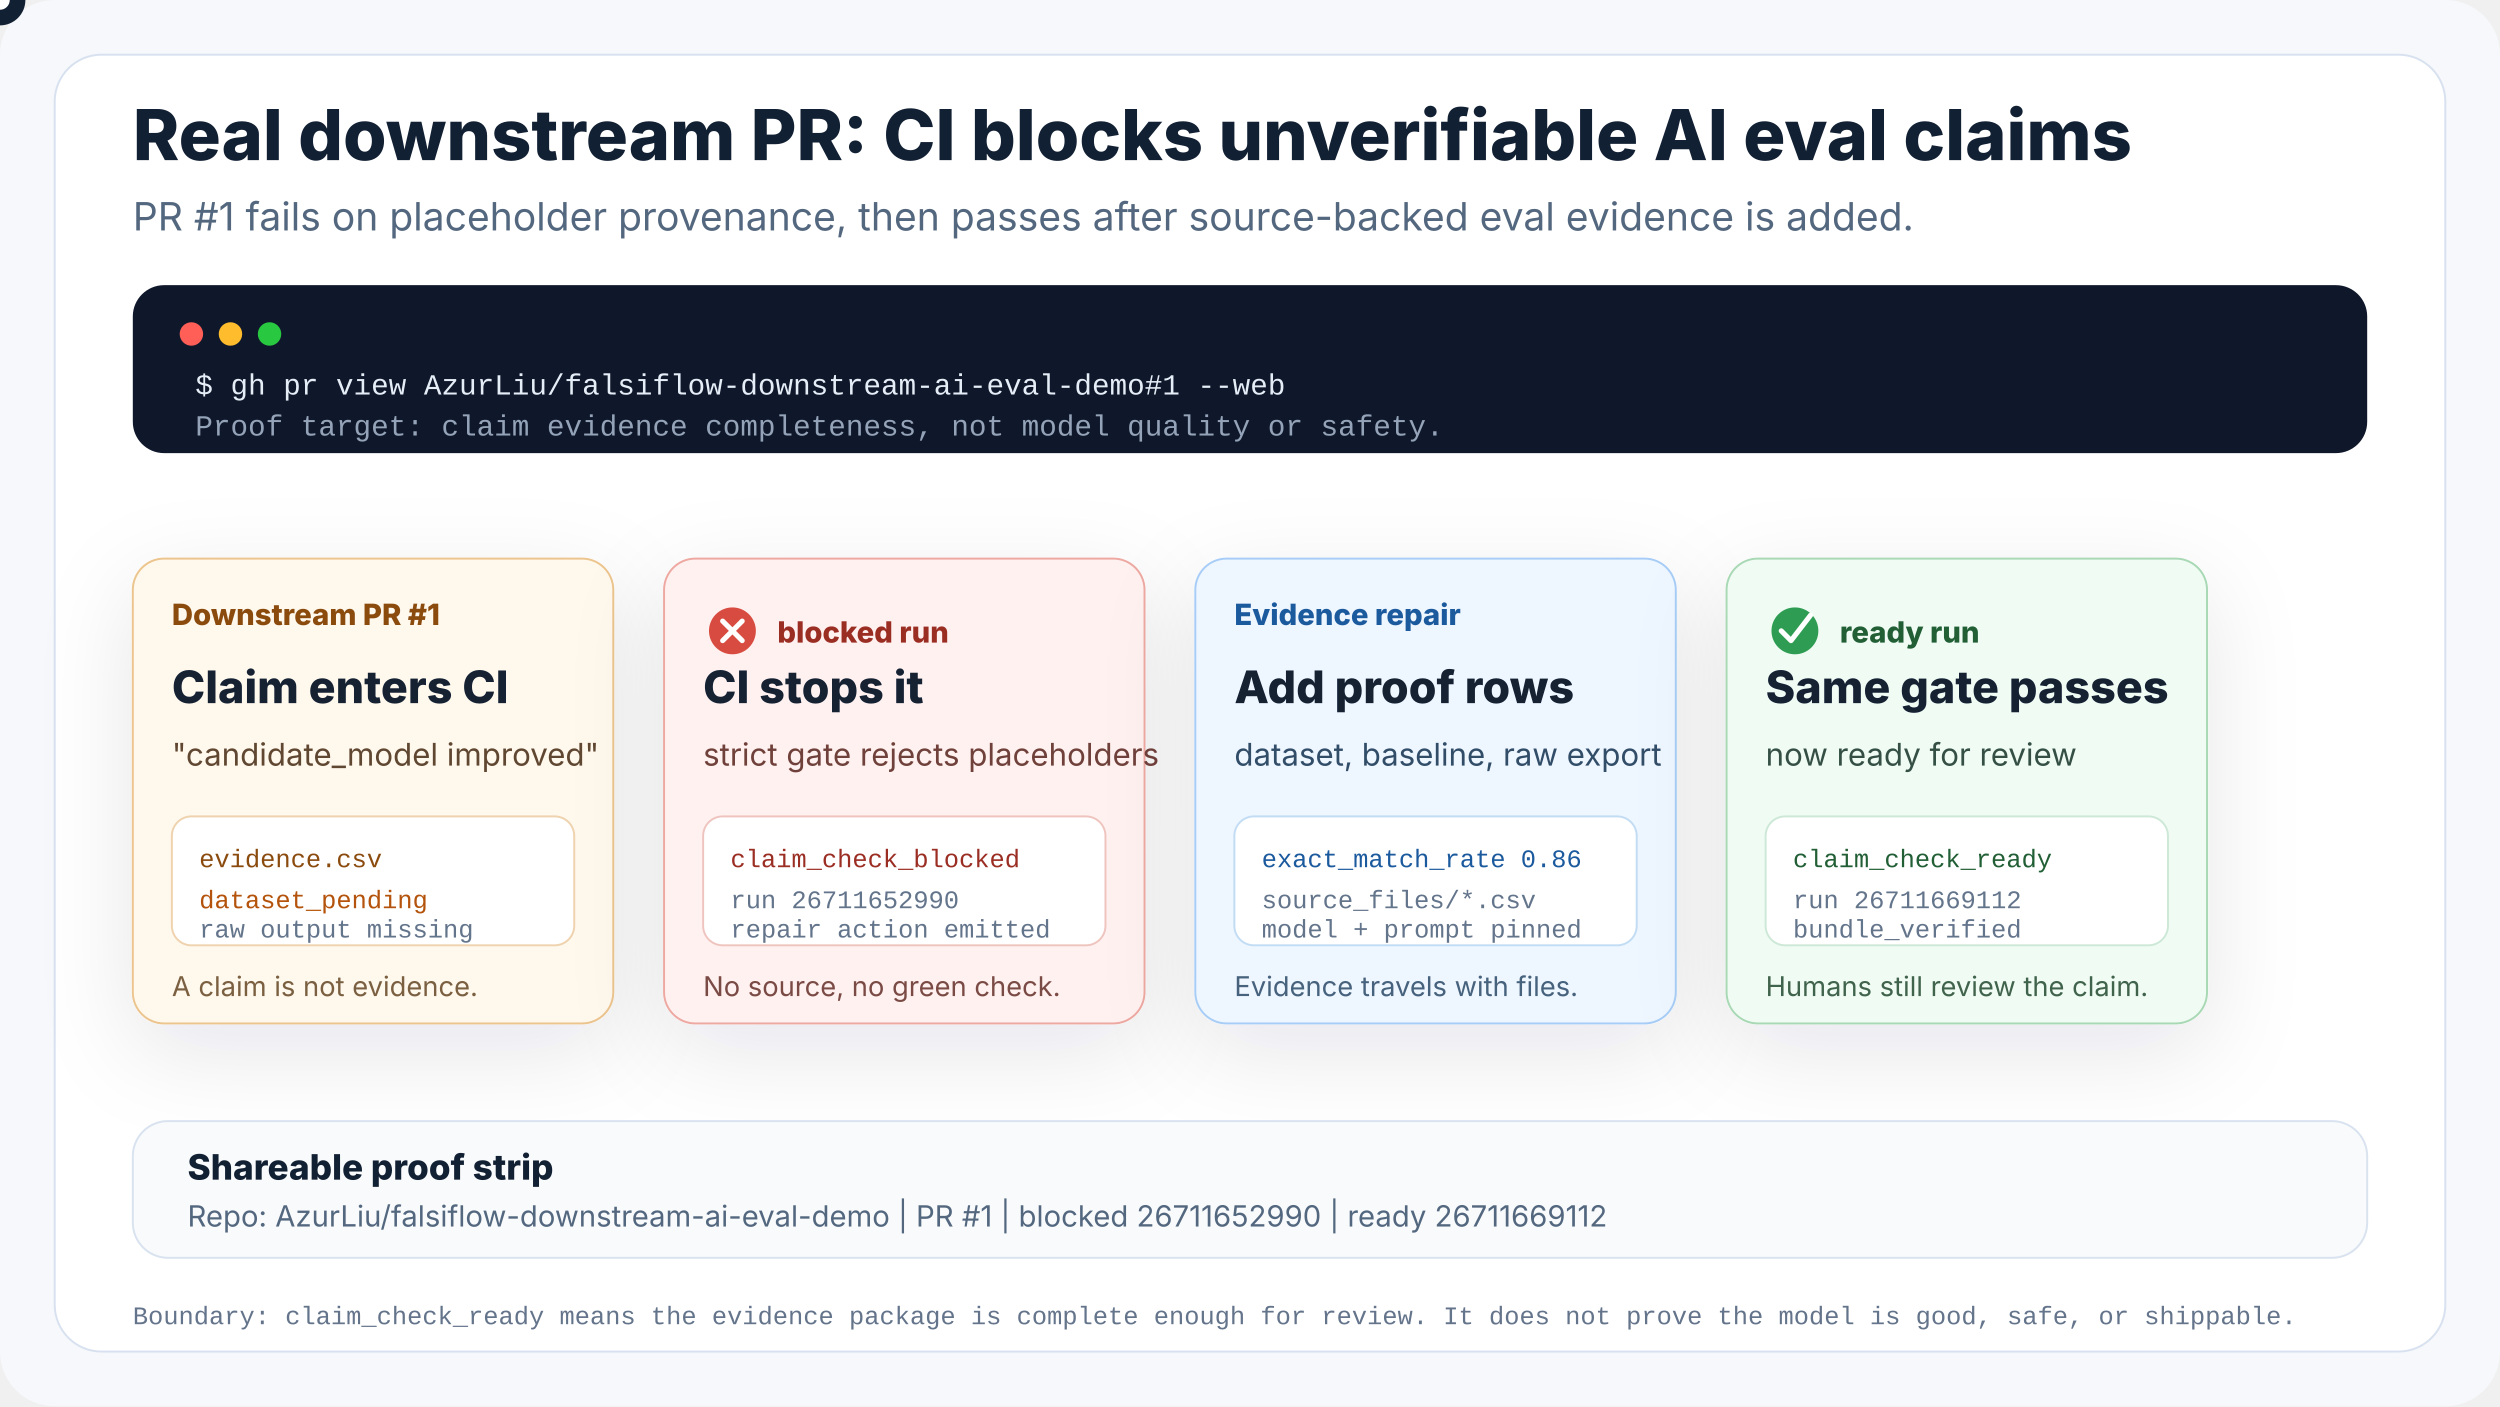
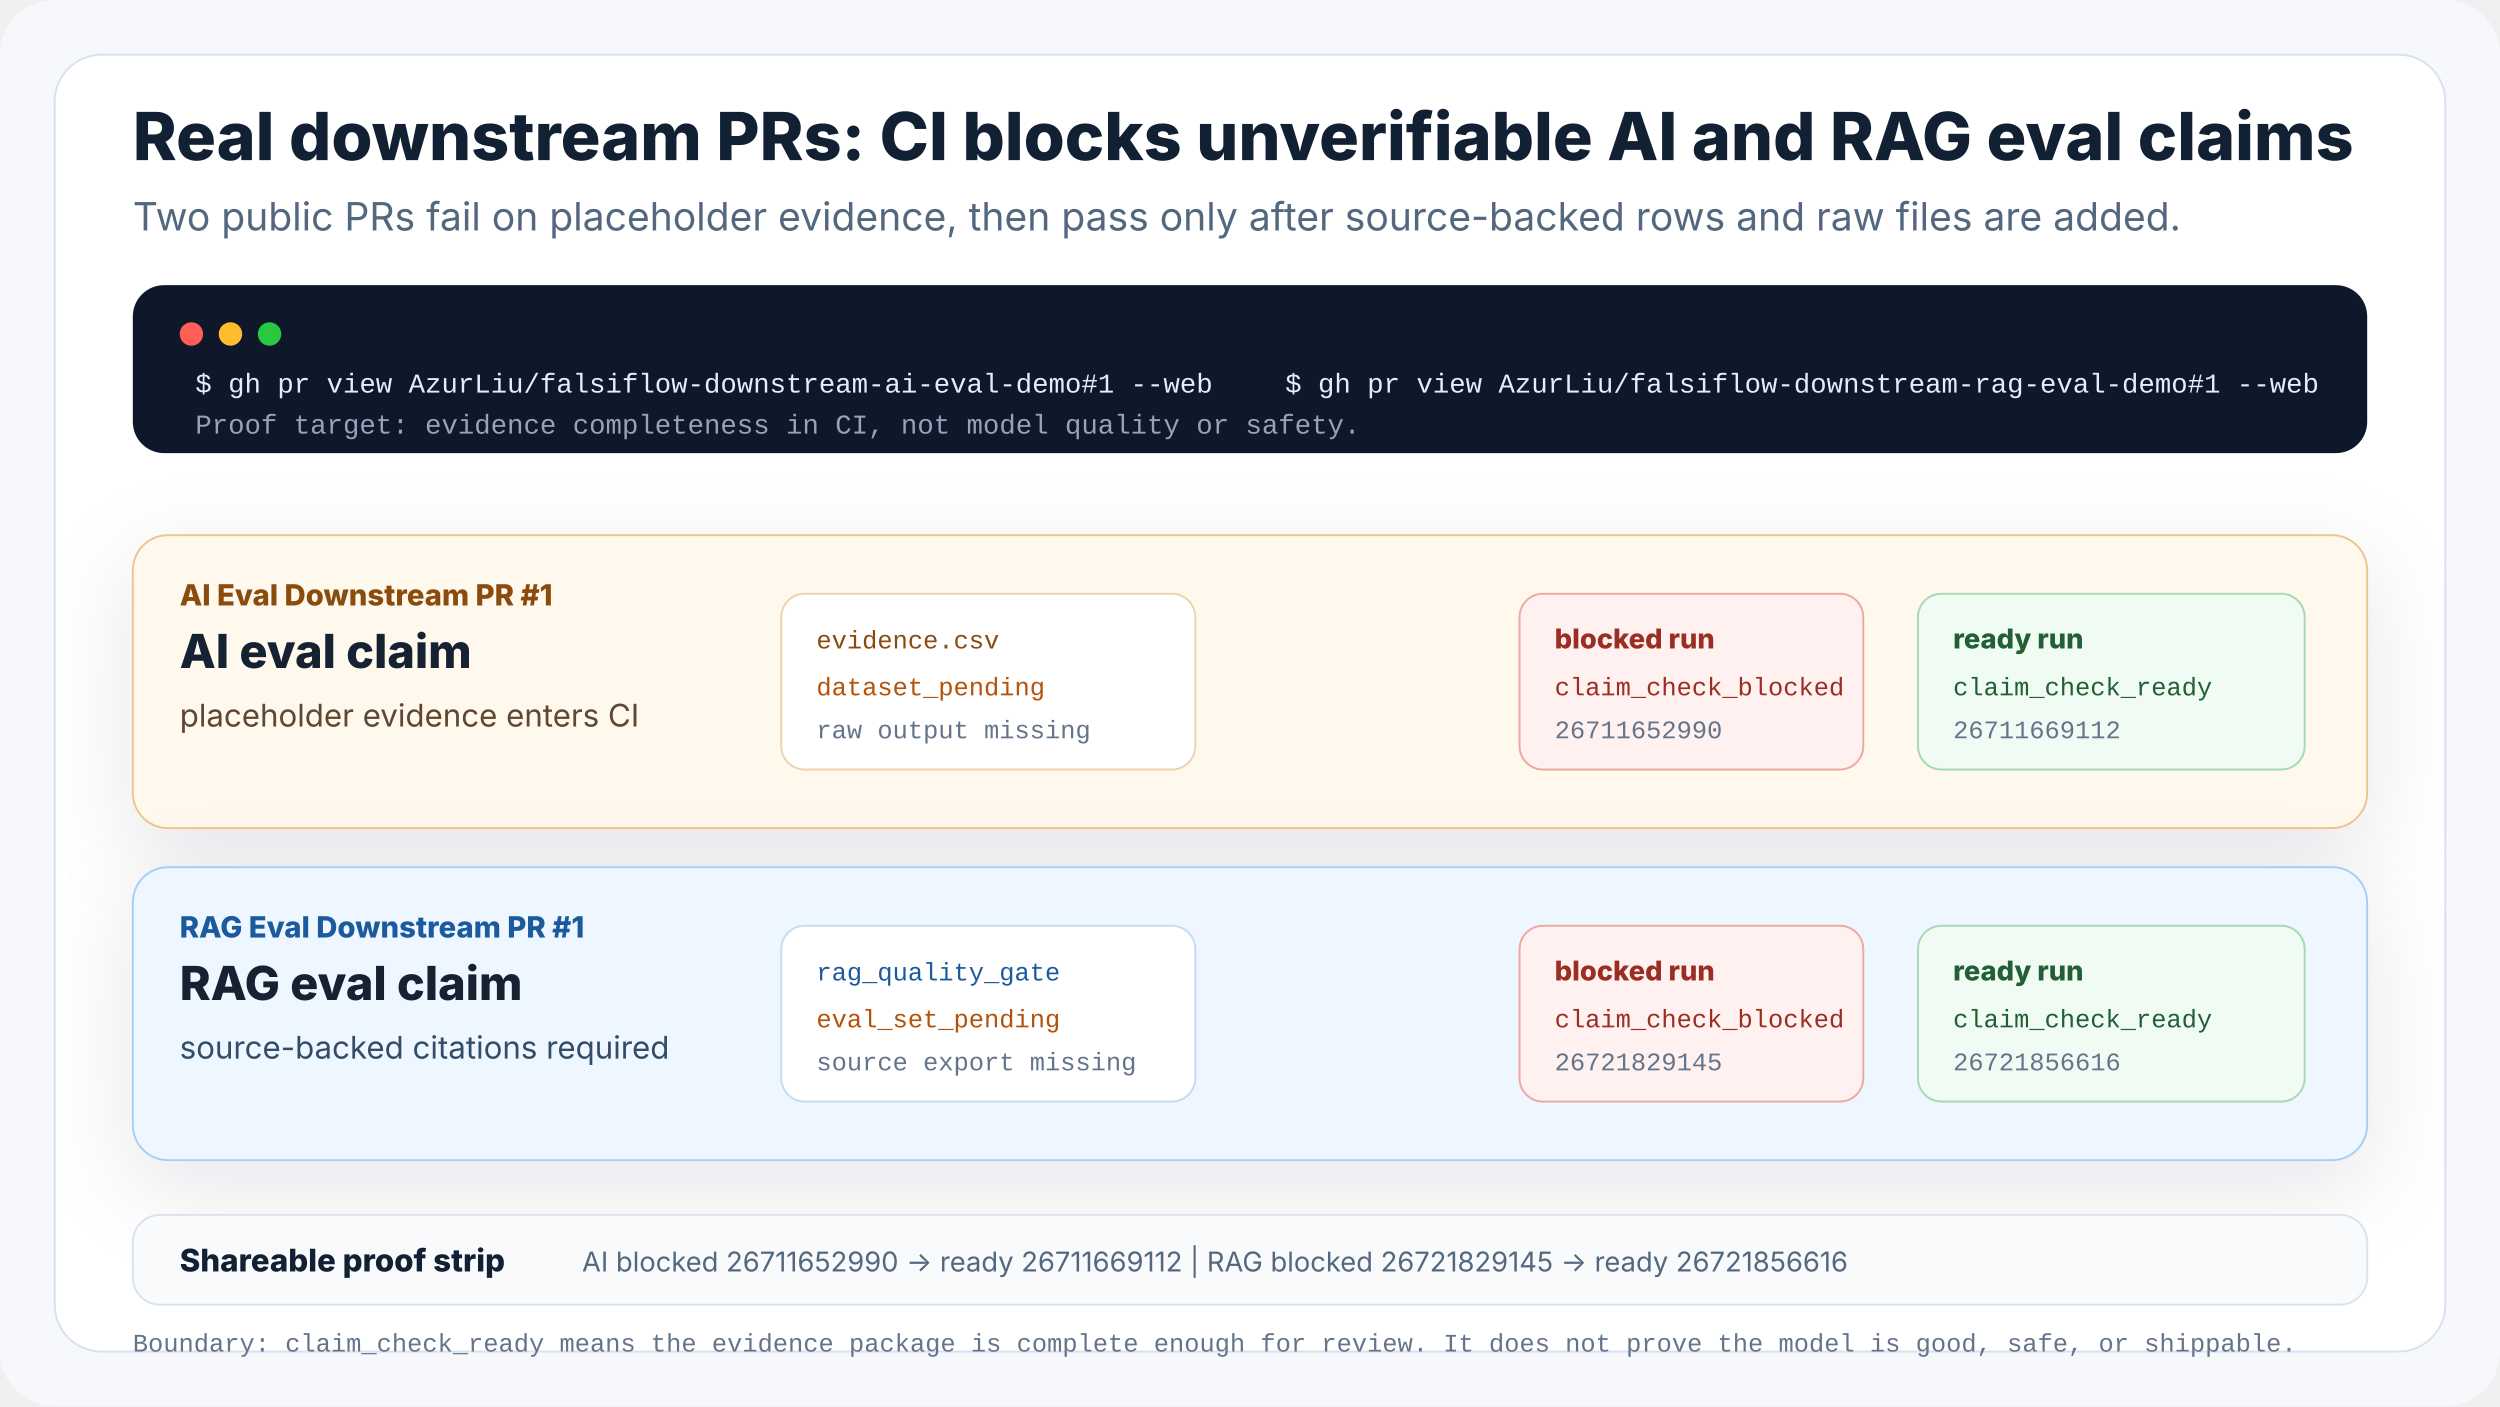
<svg xmlns="http://www.w3.org/2000/svg" width="1280" height="720" viewBox="0 0 1280 720" role="img" aria-labelledby="title desc">
  <style>
    .sans { font-family: Inter, Segoe UI, Arial, sans-serif; }
    .mono { font-family: SFMono-Regular, Consolas, Liberation Mono, Menlo, monospace; }
    .panel { filter: drop-shadow(0 14px 24px rgba(15, 23, 42, 0.10)); }
-     .pulse-blocked { animation: pulseBlocked 7s ease-in-out infinite; }
-     .pulse-ready { animation: pulseReady 7s ease-in-out infinite; animation-delay: 3.5s; }
-     .trace { stroke-dasharray: 720; stroke-dashoffset: 720; animation: trace 7s ease-in-out infinite; }
-     .cursor { animation: cursorMove 7s ease-in-out infinite; }
+     .pulse-blocked { animation: pulseBlocked 8s ease-in-out infinite; }
+     .pulse-ready { animation: pulseReady 8s ease-in-out infinite; animation-delay: 3.8s; }
+     .trace { stroke-dasharray: 850; stroke-dashoffset: 850; animation: trace 8s ease-in-out infinite; }
    @keyframes pulseBlocked {
-       0%, 100% { opacity: 0.95; }
-       15%, 28% { opacity: 1; filter: drop-shadow(0 12px 24px rgba(190, 45, 37, 0.28)); }
+       0%, 100% { opacity: 0.96; }
+       16%, 30% { opacity: 1; filter: drop-shadow(0 12px 24px rgba(190, 45, 37, 0.28)); }
    }
    @keyframes pulseReady {
-       0%, 100% { opacity: 0.95; }
-       15%, 28% { opacity: 1; filter: drop-shadow(0 12px 24px rgba(28, 122, 67, 0.28)); }
+       0%, 100% { opacity: 0.96; }
+       16%, 30% { opacity: 1; filter: drop-shadow(0 12px 24px rgba(28, 122, 67, 0.28)); }
    }
    @keyframes trace {
-       0% { stroke-dashoffset: 720; }
-       20% { stroke-dashoffset: 540; }
-       45% { stroke-dashoffset: 340; }
-       72%, 100% { stroke-dashoffset: 0; }
-     }
-     @keyframes cursorMove {
-       0%, 18% { transform: translate(232px, 417px); }
-       42% { transform: translate(504px, 417px); }
-       66% { transform: translate(776px, 417px); }
-       86%, 100% { transform: translate(1048px, 417px); }
+       0% { stroke-dashoffset: 850; }
+       35% { stroke-dashoffset: 430; }
+       70%, 100% { stroke-dashoffset: 0; }
    }
    @media (prefers-reduced-motion: reduce) {
-       .pulse-blocked, .pulse-ready, .trace, .cursor { animation: none; }
+       .pulse-blocked, .pulse-ready, .trace { animation: none; }
      .trace { stroke-dashoffset: 0; }
    }
  </style>
  <rect width="1280" height="720" rx="28" fill="#f6f8fb" />
  <rect x="28" y="28" width="1224" height="664" rx="24" fill="#ffffff" stroke="#d8e1ef" />
  <g class="sans">
-     <text x="68" y="82" fill="#122033" font-size="36" font-weight="800">Real downstream PR: CI blocks unverifiable AI eval claims</text>
-     <text x="68" y="118" fill="#53677f" font-size="20">PR #1 fails on placeholder provenance, then passes after source-backed eval evidence is added.</text>
+     <text x="68" y="82" fill="#122033" font-size="34" font-weight="800">Real downstream PRs: CI blocks unverifiable AI and RAG eval claims</text>
+     <text x="68" y="118" fill="#53677f" font-size="20">Two public PRs fail on placeholder evidence, then pass only after source-backed rows and raw files are added.</text>
  </g>
  <g transform="translate(68 146)">
    <rect width="1144" height="86" rx="16" fill="#0f172a" />
-     <g class="mono" font-size="15">
+     <g class="mono" font-size="14">
      <circle cx="30" cy="25" r="6" fill="#ff5f57" />
      <circle cx="50" cy="25" r="6" fill="#ffbd2e" />
      <circle cx="70" cy="25" r="6" fill="#28c840" />
-       <text x="32" y="56" fill="#e5edf7">$ gh pr view AzurLiu/falsiflow-downstream-ai-eval-demo#1 --web</text>
-       <text x="32" y="77" fill="#94a3b8">Proof target: claim evidence completeness, not model quality or safety.</text>
+       <text x="32" y="55" fill="#e5edf7">$ gh pr view AzurLiu/falsiflow-downstream-ai-eval-demo#1 --web</text>
+       <text x="590" y="55" fill="#e5edf7">$ gh pr view AzurLiu/falsiflow-downstream-rag-eval-demo#1 --web</text>
+       <text x="32" y="76" fill="#94a3b8">Proof target: evidence completeness in CI, not model quality or safety.</text>
    </g>
  </g>
-   <path class="trace" d="M232 417 C322 367 416 467 504 417 S686 367 776 417 S958 467 1048 417" fill="none" stroke="#8da1b7" stroke-width="7" stroke-linecap="round" />
-   <g class="cursor">
-     <circle r="13" fill="#122033" />
-     <circle r="5" fill="#ffffff" />
-   </g>
  <g class="sans">
-     <g class="panel" transform="translate(68 286)">
-       <rect width="246" height="238" rx="16" fill="#fff8ed" stroke="#ecc48d" />
-       <text x="20" y="34" fill="#8a4b10" font-size="15" font-weight="800">Downstream PR #1</text>
-       <text x="20" y="74" fill="#122033" font-size="23" font-weight="800">Claim enters CI</text>
-       <text x="20" y="106" fill="#5f4630" font-size="16">"candidate_model improved"</text>
+     <g class="panel" transform="translate(68 274)">
+       <rect width="1144" height="150" rx="18" fill="#fff8ed" stroke="#ecc48d" />
+       <text x="24" y="36" fill="#8a4b10" font-size="15" font-weight="800">AI Eval Downstream PR #1</text>
+       <text x="24" y="68" fill="#122033" font-size="24" font-weight="800">AI eval claim</text>
+       <text x="24" y="98" fill="#5f4630" font-size="16">placeholder evidence enters CI</text>
      <g class="mono" font-size="13">
-         <rect x="20" y="132" width="206" height="66" rx="10" fill="#ffffff" stroke="#efd2ae" />
-         <text x="34" y="158" fill="#8a4b10">evidence.csv</text>
-         <text x="34" y="179" fill="#b45309">dataset_pending</text>
-         <text x="34" y="194" fill="#64748b">raw output missing</text>
+         <rect x="332" y="30" width="212" height="90" rx="12" fill="#ffffff" stroke="#efd2ae" />
+         <text x="350" y="58" fill="#8a4b10">evidence.csv</text>
+         <text x="350" y="82" fill="#b45309">dataset_pending</text>
+         <text x="350" y="104" fill="#64748b">raw output missing</text>
      </g>
-       <text x="20" y="224" fill="#7a6041" font-size="14">A claim is not evidence.</text>
+       <path class="trace" d="M560 75 H690" fill="none" stroke="#aebdcd" stroke-width="6" stroke-linecap="round" />
+       <g class="pulse-blocked">
+         <rect x="710" y="30" width="176" height="90" rx="12" fill="#fff1f0" stroke="#eda8a1" />
+         <text x="728" y="58" fill="#9b2d24" font-size="14" font-weight="800">blocked run</text>
+         <text class="mono" x="728" y="82" fill="#9b2d24" font-size="13">claim_check_blocked</text>
+         <text class="mono" x="728" y="104" fill="#64748b" font-size="13">26711652990</text>
+       </g>
+       <g class="pulse-ready">
+         <rect x="914" y="30" width="198" height="90" rx="12" fill="#f0fbf4" stroke="#a8d8b4" />
+         <text x="932" y="58" fill="#205e35" font-size="14" font-weight="800">ready run</text>
+         <text class="mono" x="932" y="82" fill="#205e35" font-size="13">claim_check_ready</text>
+         <text class="mono" x="932" y="104" fill="#64748b" font-size="13">26711669112</text>
+       </g>
    </g>
-     <g class="panel pulse-blocked" transform="translate(340 286)">
-       <rect width="246" height="238" rx="16" fill="#fff1f0" stroke="#eda8a1" />
-       <g transform="translate(20 22)">
-         <circle cx="15" cy="15" r="12" fill="#d84b3f" />
-         <path d="M10 10l10 10m0-10L10 20" stroke="#ffffff" stroke-width="2.6" stroke-linecap="round" />
-         <text x="38" y="21" fill="#9b2d24" font-size="15" font-weight="800">blocked run</text>
+     <g class="panel" transform="translate(68 444)">
+       <rect width="1144" height="150" rx="18" fill="#eef6ff" stroke="#a7cdf7" />
+       <text x="24" y="36" fill="#1d5a9e" font-size="15" font-weight="800">RAG Eval Downstream PR #1</text>
+       <text x="24" y="68" fill="#122033" font-size="24" font-weight="800">RAG eval claim</text>
+       <text x="24" y="98" fill="#314d68" font-size="16">source-backed citations required</text>
+       <g class="mono" font-size="13">
+         <rect x="332" y="30" width="212" height="90" rx="12" fill="#ffffff" stroke="#c2dcf4" />
+         <text x="350" y="58" fill="#1d5a9e">rag_quality_gate</text>
+         <text x="350" y="82" fill="#b45309">eval_set_pending</text>
+         <text x="350" y="104" fill="#64748b">source export missing</text>
      </g>
-       <text x="20" y="74" fill="#122033" font-size="23" font-weight="800">CI stops it</text>
-       <text x="20" y="106" fill="#6f413a" font-size="16">strict gate rejects placeholders</text>
-       <g class="mono" font-size="13">
-         <rect x="20" y="132" width="206" height="66" rx="10" fill="#ffffff" stroke="#efc4bf" />
-         <text x="34" y="158" fill="#9b2d24">claim_check_blocked</text>
-         <text x="34" y="179" fill="#64748b">run 26711652990</text>
-         <text x="34" y="194" fill="#64748b">repair action emitted</text>
+       <path class="trace" d="M560 75 H690" fill="none" stroke="#aebdcd" stroke-width="6" stroke-linecap="round" />
+       <g class="pulse-blocked">
+         <rect x="710" y="30" width="176" height="90" rx="12" fill="#fff1f0" stroke="#eda8a1" />
+         <text x="728" y="58" fill="#9b2d24" font-size="14" font-weight="800">blocked run</text>
+         <text class="mono" x="728" y="82" fill="#9b2d24" font-size="13">claim_check_blocked</text>
+         <text class="mono" x="728" y="104" fill="#64748b" font-size="13">26721829145</text>
      </g>
-       <text x="20" y="224" fill="#7a4b45" font-size="14">No source, no green check.</text>
-     </g>
-     <g class="panel" transform="translate(612 286)">
-       <rect width="246" height="238" rx="16" fill="#eef6ff" stroke="#a7cdf7" />
-       <text x="20" y="34" fill="#1d5a9e" font-size="15" font-weight="800">Evidence repair</text>
-       <text x="20" y="74" fill="#122033" font-size="23" font-weight="800">Add proof rows</text>
-       <text x="20" y="106" fill="#314d68" font-size="16">dataset, baseline, raw export</text>
-       <g class="mono" font-size="13">
-         <rect x="20" y="132" width="206" height="66" rx="10" fill="#ffffff" stroke="#c2dcf4" />
-         <text x="34" y="158" fill="#1d5a9e">exact_match_rate 0.86</text>
-         <text x="34" y="179" fill="#64748b">source_files/*.csv</text>
-         <text x="34" y="194" fill="#64748b">model + prompt pinned</text>
+       <g class="pulse-ready">
+         <rect x="914" y="30" width="198" height="90" rx="12" fill="#f0fbf4" stroke="#a8d8b4" />
+         <text x="932" y="58" fill="#205e35" font-size="14" font-weight="800">ready run</text>
+         <text class="mono" x="932" y="82" fill="#205e35" font-size="13">claim_check_ready</text>
+         <text class="mono" x="932" y="104" fill="#64748b" font-size="13">26721856616</text>
      </g>
-       <text x="20" y="224" fill="#46627c" font-size="14">Evidence travels with files.</text>
-     </g>
-     <g class="panel pulse-ready" transform="translate(884 286)">
-       <rect width="246" height="238" rx="16" fill="#f0fbf4" stroke="#a8d8b4" />
-       <g transform="translate(20 22)">
-         <circle cx="15" cy="15" r="12" fill="#2e9d52" />
-         <path d="M8 15l5 5 10-13" fill="none" stroke="#ffffff" stroke-width="2.6" stroke-linecap="round" stroke-linejoin="round" />
-         <text x="38" y="21" fill="#205e35" font-size="15" font-weight="800">ready run</text>
-       </g>
-       <text x="20" y="74" fill="#122033" font-size="23" font-weight="800">Same gate passes</text>
-       <text x="20" y="106" fill="#345045" font-size="16">now ready for review</text>
-       <g class="mono" font-size="13">
-         <rect x="20" y="132" width="206" height="66" rx="10" fill="#ffffff" stroke="#cde8d6" />
-         <text x="34" y="158" fill="#205e35">claim_check_ready</text>
-         <text x="34" y="179" fill="#64748b">run 26711669112</text>
-         <text x="34" y="194" fill="#64748b">bundle_verified</text>
-       </g>
-       <text x="20" y="224" fill="#41634c" font-size="14">Humans still review the claim.</text>
    </g>
  </g>
-   <g class="sans" transform="translate(68 574)">
-     <rect width="1144" height="70" rx="18" fill="#f8fafc" stroke="#d9e2ef" />
-     <text x="28" y="30" fill="#122033" font-size="18" font-weight="800">Shareable proof strip</text>
-     <text x="28" y="54" fill="#53677f" font-size="15">Repo: AzurLiu/falsiflow-downstream-ai-eval-demo | PR #1 | blocked 26711652990 | ready 26711669112</text>
+   <g class="sans" transform="translate(68 622)">
+     <rect width="1144" height="46" rx="14" fill="#f8fafc" stroke="#d9e2ef" />
+     <text x="24" y="29" fill="#122033" font-size="16" font-weight="800">Shareable proof strip</text>
+     <text x="230" y="29" fill="#53677f" font-size="14">AI blocked 26711652990 -&gt; ready 26711669112 | RAG blocked 26721829145 -&gt; ready 26721856616</text>
  </g>
-   <text class="mono" x="68" y="678" fill="#64748b" font-size="13">Boundary: claim_check_ready means the evidence package is complete enough for review. It does not prove the model is good, safe, or shippable.</text>
+   <text class="mono" x="68" y="692" fill="#64748b" font-size="13">Boundary: claim_check_ready means the evidence package is complete enough for review. It does not prove the model is good, safe, or shippable.</text>
</svg>
